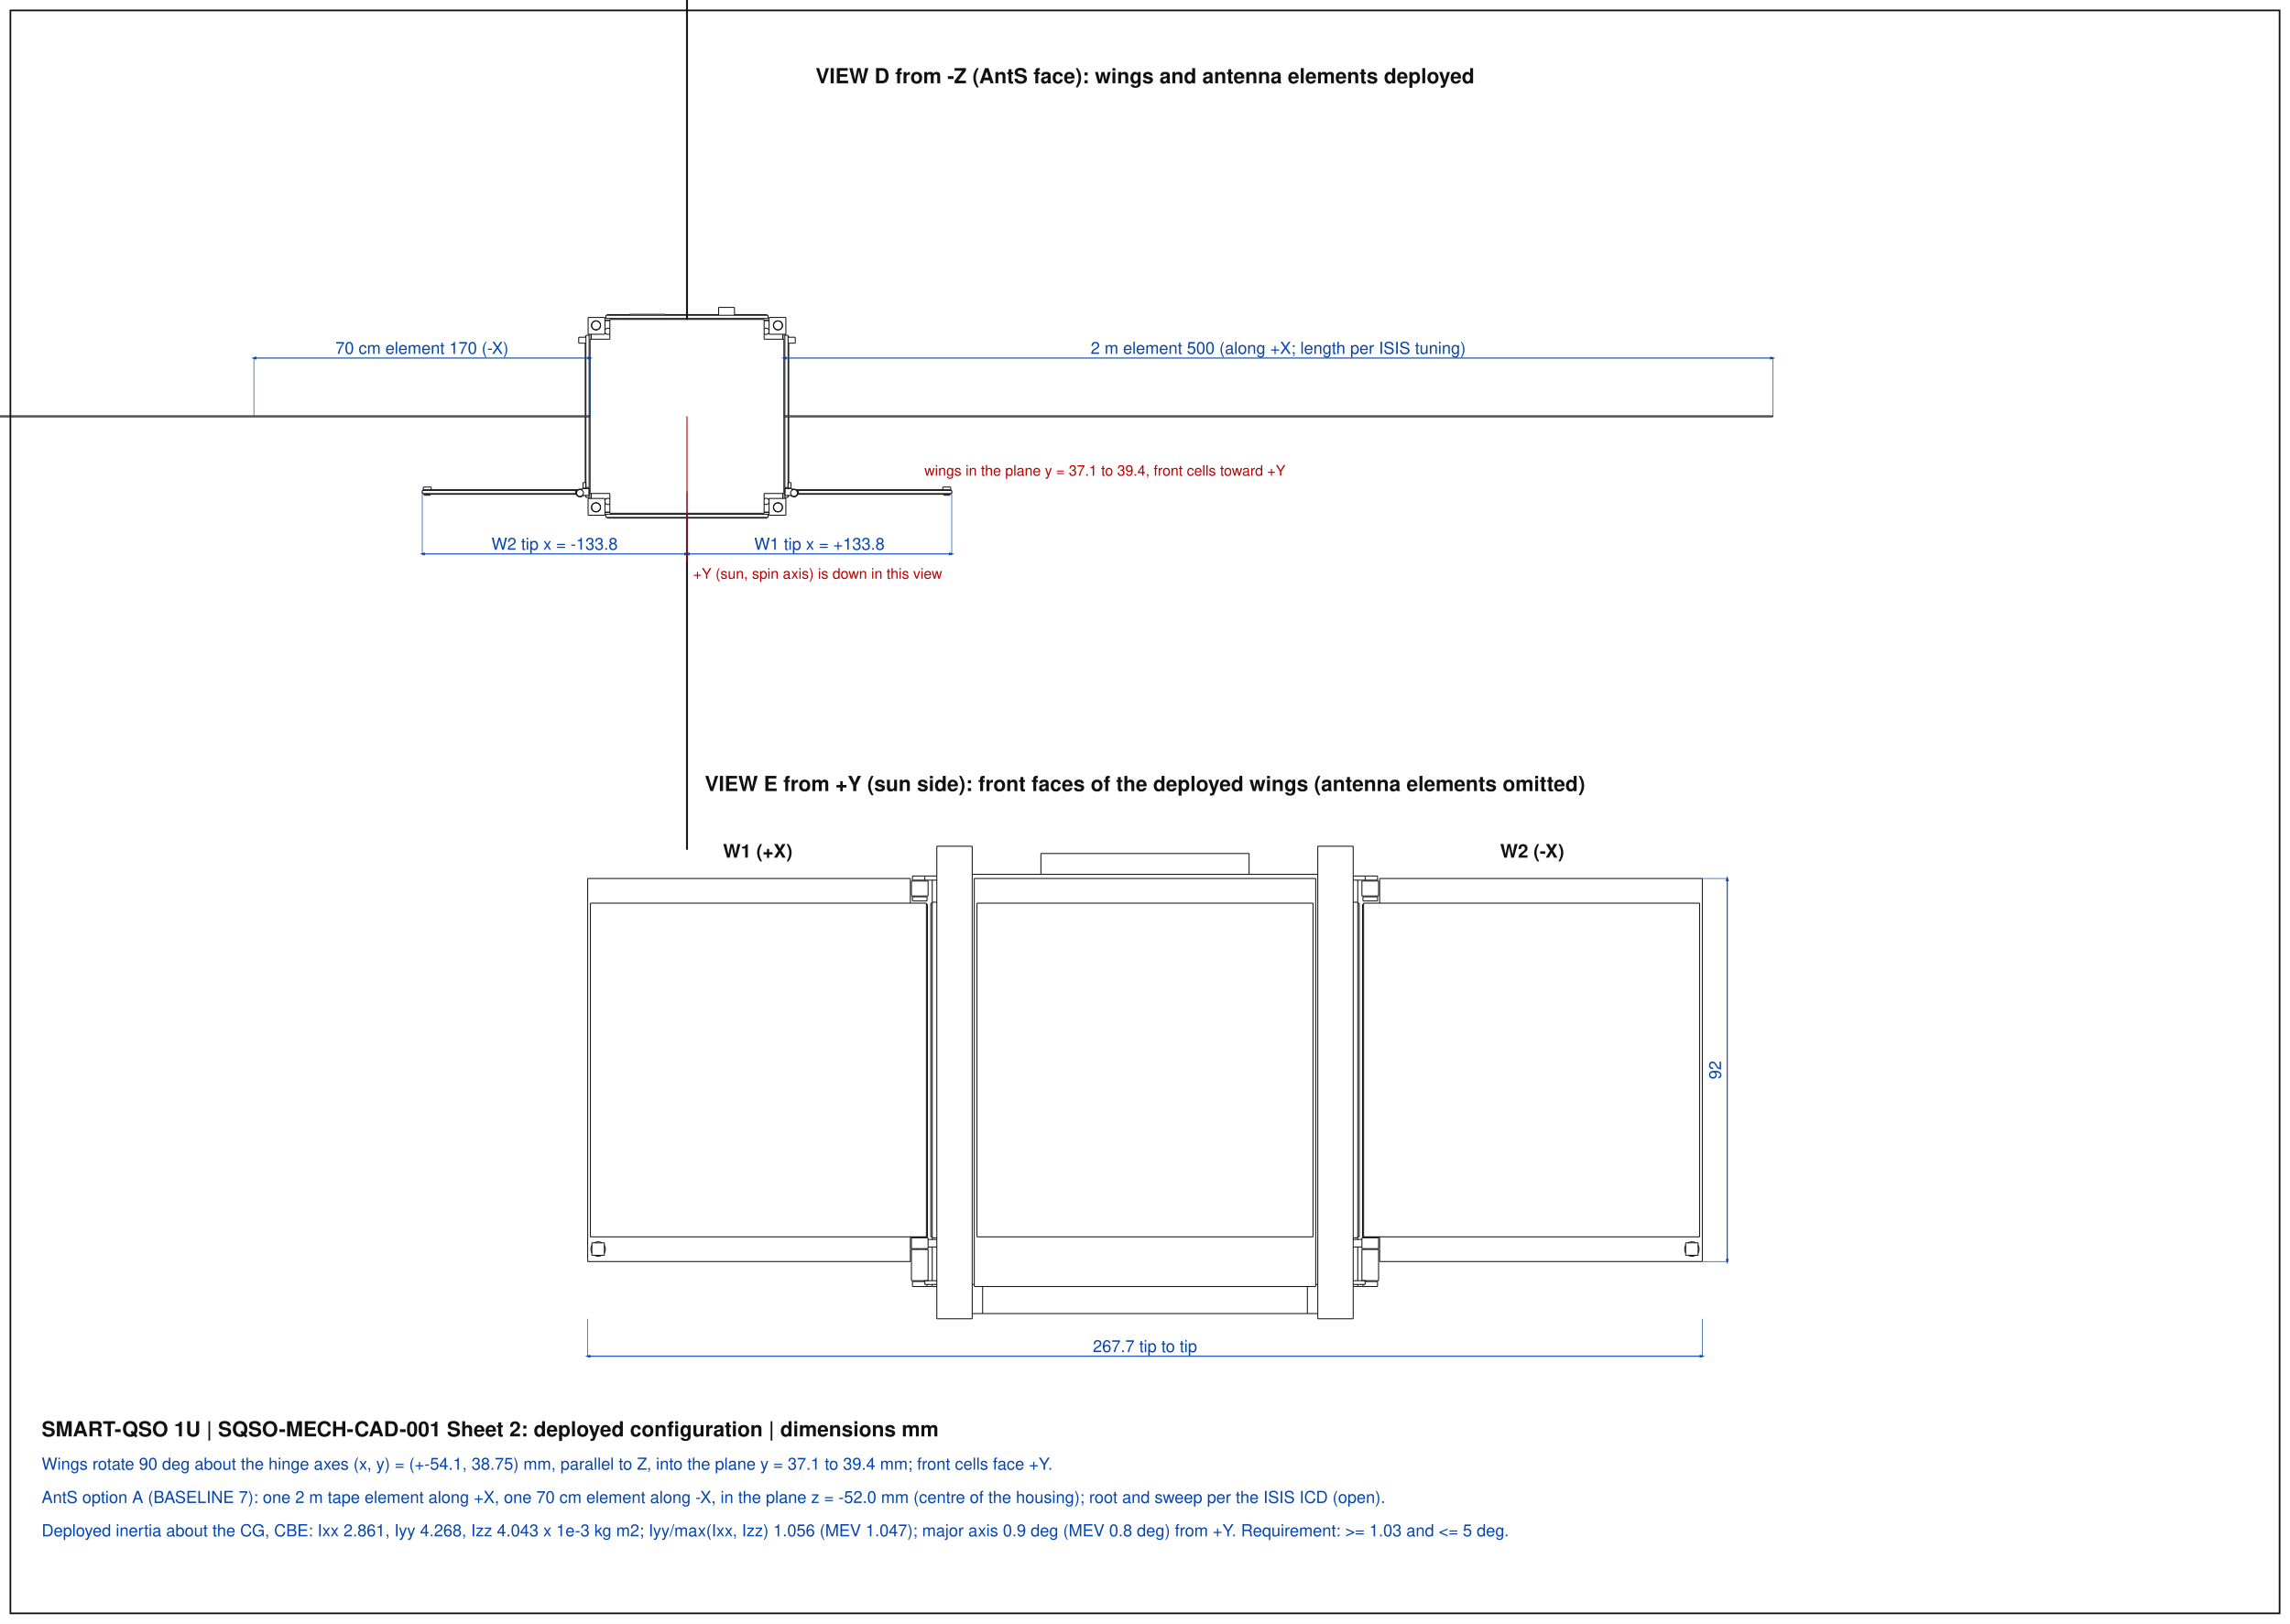
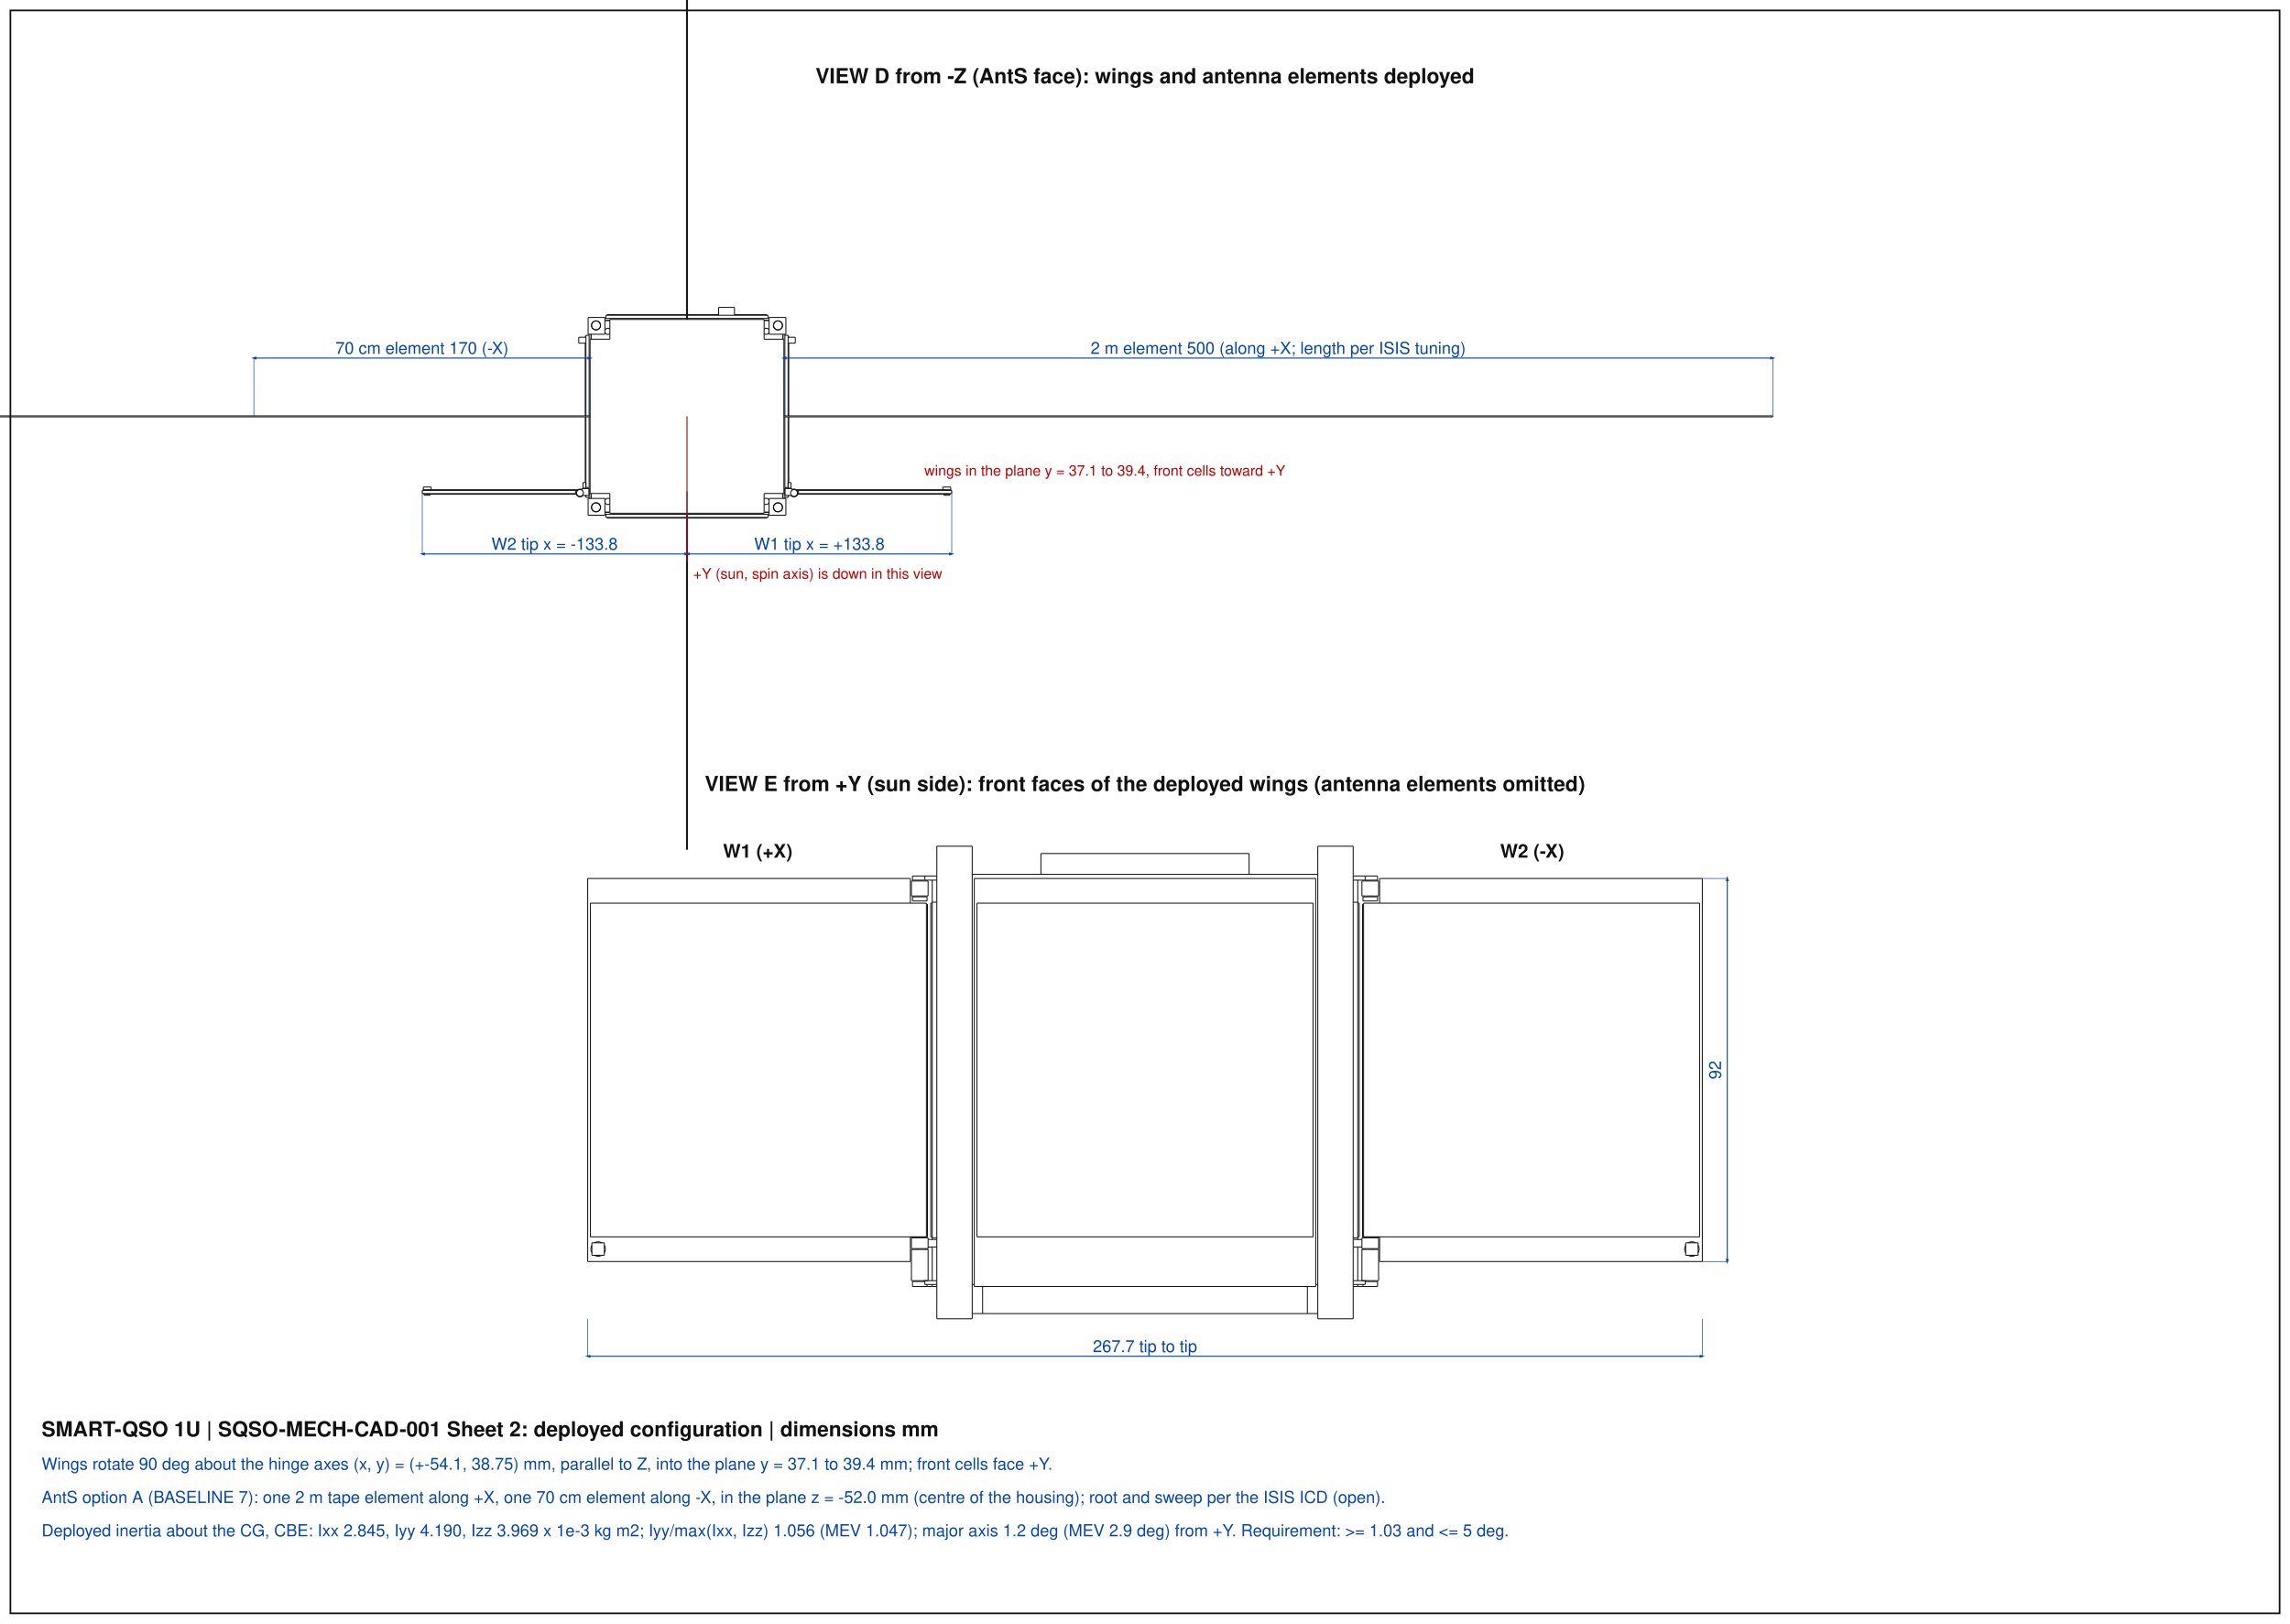
<svg xmlns="http://www.w3.org/2000/svg" width="1100" height="780" viewBox="0 0 1100 780">
  <style>polyline.v{fill:none;stroke:#111;stroke-width:0.45}polyline.h{fill:none;stroke:#999;stroke-width:0.25;stroke-dasharray:1.5,1.5}line.dim{stroke:#0645ad;stroke-width:0.5}line.ext{stroke:#0645ad;stroke-width:0.3}line.call{stroke:#b00;stroke-width:0.5}rect.env{fill:none;stroke:#e07b00;stroke-width:0.5;stroke-dasharray:4,2}text.t{font-family:Helvetica,Arial,sans-serif;fill:#0645ad}text.c{font-family:Helvetica,Arial,sans-serif;fill:#b00}text.h{font-family:Helvetica,Arial,sans-serif;fill:#111;font-weight:bold}rect.frame{fill:none;stroke:#111;stroke-width:0.8}</style>
  <defs>
    <marker id="a" viewBox="0 0 10 10" refX="5" refY="5" markerWidth="5" markerHeight="5" orient="auto-start-reverse">
      <path d="M0,2 L10,5 L0,8 z" fill="#0645ad" />
    </marker>
  </defs>
  <rect x="0" y="0" width="1100" height="780" fill="#fff" />
  <rect class="frame" x="5" y="5" width="1090" height="770" />
  <polyline class="v" points="369.43,239.43 377.50,239.43" />
  <polyline class="v" points="369.43,239.43 369.43,247.50" />
  <polyline class="v" points="375.93,243.70 375.76,244.55 375.28,245.28 374.55,245.76 373.70,245.93 372.85,245.76 372.12,245.28 371.64,244.55 371.47,243.70 371.64,242.85 372.12,242.12 372.85,241.64 373.70,241.47 374.55,241.64 375.28,242.12 375.76,242.85 375.93,243.70" />
  <polyline class="v" points="377.50,239.43 377.50,247.50" />
  <polyline class="v" points="369.43,247.50 377.50,247.50" />
  <polyline class="v" points="377.50,152.50 377.50,160.57" />
  <polyline class="v" points="369.43,152.50 369.43,160.57" />
  <polyline class="v" points="369.43,160.57 377.50,160.57" />
  <polyline class="v" points="369.43,152.50 377.50,152.50" />
  <polyline class="v" points="375.93,156.30 375.76,157.15 375.28,157.88 374.55,158.36 373.70,158.53 372.85,158.36 372.12,157.88 371.64,157.15 371.47,156.30 371.64,155.45 372.12,154.72 372.85,154.24 373.70,154.07 374.55,154.24 375.28,154.72 375.76,155.45 375.93,156.30" />
  <polyline class="v" points="282.50,239.43 282.50,247.50" />
  <polyline class="v" points="282.50,239.43 290.57,239.43" />
  <polyline class="v" points="282.50,247.50 290.57,247.50" />
  <polyline class="v" points="290.57,239.43 290.57,247.50" />
  <polyline class="v" points="288.53,243.70 288.36,244.55 287.88,245.28 287.15,245.76 286.30,245.93 285.45,245.76 284.72,245.28 284.24,244.55 284.07,243.70 284.24,242.85 284.72,242.12 285.45,241.64 286.30,241.47 287.15,241.64 287.88,242.12 288.36,242.85 288.53,243.70" />
  <polyline class="v" points="282.50,152.50 282.50,160.57" />
  <polyline class="v" points="282.50,152.50 290.57,152.50" />
  <polyline class="v" points="282.50,160.57 290.57,160.57" />
  <polyline class="v" points="290.57,152.50 290.57,160.57" />
  <polyline class="v" points="288.53,156.30 288.36,157.15 287.88,157.88 287.15,158.36 286.30,158.53 285.45,158.36 284.72,157.88 284.24,157.15 284.07,156.30 284.24,155.45 284.72,154.72 285.45,154.24 286.30,154.07 287.15,154.24 287.88,154.72 288.36,155.45 288.53,156.30" />
  <polyline class="v" points="283.93,160.57 283.93,162.95" />
  <polyline class="v" points="283.93,237.05 283.93,239.43" />
  <polyline class="v" points="290.57,153.93 292.95,153.93" />
  <polyline class="v" points="367.05,153.93 369.43,153.93" />
  <polyline class="v" points="290.57,246.07 292.95,246.07" />
  <polyline class="v" points="367.05,246.07 369.43,246.07" />
  <polyline class="v" points="376.07,160.57 376.07,162.95" />
  <polyline class="v" points="376.07,237.05 376.07,239.43" />
  <polyline class="v" points="292.95,160.34 292.31,160.64 291.59,160.61 290.97,160.27 290.57,159.68" />
  <polyline class="v" points="290.57,158.62 290.97,158.03 291.59,157.69 292.31,157.66 292.95,157.96" />
  <polyline class="v" points="369.43,159.68 369.03,160.27 368.41,160.61 367.69,160.64 367.05,160.34" />
  <polyline class="v" points="367.05,157.96 367.69,157.66 368.41,157.69 369.03,158.03 369.43,158.62" />
  <polyline class="v" points="292.95,242.04 292.31,242.34 291.59,242.31 290.97,241.97 290.57,241.38" />
  <polyline class="v" points="290.57,240.32 290.97,239.73 291.59,239.39 292.31,239.36 292.95,239.66" />
  <polyline class="v" points="369.43,241.38 369.03,241.97 368.41,242.31 367.69,242.34 367.05,242.04" />
  <polyline class="v" points="367.05,239.66 367.69,239.36 368.41,239.39 369.03,239.73 369.43,240.32" />
  <polyline class="v" points="376.07,160.57 376.07,162.95" />
  <polyline class="v" points="376.07,237.05 376.07,239.43" />
  <polyline class="v" points="377.02,160.57 377.02,161.05" />
  <polyline class="v" points="377.02,234.20 377.02,239.43" />
  <polyline class="v" points="282.98,160.57 282.98,161.05" />
  <polyline class="v" points="282.98,234.20 282.98,239.43" />
  <polyline class="v" points="283.93,160.57 283.93,162.95" />
  <polyline class="v" points="283.93,237.05 283.93,239.43" />
  <polyline class="v" points="290.57,246.07 292.95,246.07" />
  <polyline class="v" points="367.05,246.07 369.43,246.07" />
  <polyline class="v" points="290.57,247.03 291.05,247.03" />
  <polyline class="v" points="368.95,247.03 369.43,247.03" />
  <polyline class="v" points="290.57,152.97 291.05,152.97" />
  <polyline class="v" points="368.95,152.97 369.43,152.97" />
  <polyline class="v" points="290.57,153.93 292.95,153.93" />
  <polyline class="v" points="367.05,153.93 369.43,153.93" />
  <polyline class="v" points="375.84,243.70 375.65,244.57 375.13,245.29 374.36,245.73 373.48,245.83 372.63,245.55 371.97,244.96 371.61,244.14 371.61,243.26 371.97,242.44 372.63,241.85 373.48,241.57 374.36,241.67 375.13,242.11 375.65,242.83 375.84,243.70" />
  <polyline class="v" points="288.44,156.30 288.25,157.17 287.73,157.89 286.96,158.33 286.08,158.43 285.23,158.15 284.57,157.56 284.21,156.74 284.21,155.86 284.57,155.04 285.23,154.45 286.08,154.17 286.96,154.27 287.73,154.71 288.25,155.43 288.44,156.30" />
  <polyline class="v" points="288.44,243.70 288.25,244.57 287.73,245.29 286.96,245.73 286.08,245.83 285.23,245.55 284.57,244.96 284.21,244.14 284.21,243.26 284.57,242.44 285.23,241.85 286.08,241.57 286.96,241.67 287.73,242.11 288.25,242.83 288.44,243.70" />
  <polyline class="v" points="375.84,156.30 375.65,157.17 375.13,157.89 374.36,158.33 373.48,158.43 372.63,158.15 371.97,157.56 371.61,156.74 371.61,155.86 371.97,155.04 372.63,154.45 373.48,154.17 374.36,154.27 375.13,154.71 375.65,155.43 375.84,156.30" />
  <polyline class="v" points="352.80,147.66 352.70,147.66 352.42,147.66 351.97,147.66 351.37,147.66 350.65,147.66 349.85,147.66 349.00,147.66 348.15,147.66 347.35,147.66 346.63,147.66 346.03,147.66 345.58,147.66 345.30,147.66 345.20,147.66" />
-   <polyline class="v" points="302.45,150.98 302.45,151.45" />
-   <polyline class="v" points="319.55,150.98 319.55,151.45" />
-   <polyline class="v" points="302.45,150.98 319.55,150.98" />
  <polyline class="v" points="377.02,161.05 377.02,199.76" />
  <polyline class="v" points="377.02,200.24 377.02,234.20" />
  <polyline class="v" points="377.02,161.05 378.55,161.05" />
  <polyline class="v" points="378.55,234.20 377.02,234.20" />
  <polyline class="v" points="378.55,161.05 378.55,199.76" />
  <polyline class="v" points="378.55,200.24 378.55,234.20" />
  <polyline class="v" points="377.02,238.95 378.55,238.95" />
  <polyline class="v" points="378.55,238.95 378.55,238.00" />
  <polyline class="v" points="378.55,234.68 378.55,234.48" />
  <polyline class="v" points="378.88,161.67 378.88,162.00" />
  <polyline class="v" points="378.88,164.85 378.88,199.76" />
  <polyline class="v" points="378.88,200.24 378.88,231.82" />
  <polyline class="v" points="378.88,234.49 378.88,234.67" />
  <polyline class="v" points="378.88,238.00 378.88,238.33" />
  <polyline class="v" points="378.55,161.67 378.88,161.67" />
  <polyline class="v" points="378.55,238.33 378.88,238.33" />
  <polyline class="v" points="281.45,161.05 281.45,199.76" />
  <polyline class="v" points="281.45,200.24 281.45,234.20" />
  <polyline class="v" points="281.45,238.95 281.45,238.00" />
  <polyline class="v" points="281.45,234.68 281.45,234.48" />
  <polyline class="v" points="281.45,161.05 282.98,161.05" />
  <polyline class="v" points="282.98,234.20 281.45,234.20" />
  <polyline class="v" points="282.98,161.05 282.98,199.76" />
  <polyline class="v" points="282.98,200.24 282.98,234.20" />
  <polyline class="v" points="281.45,238.95 282.98,238.95" />
  <polyline class="v" points="281.12,161.67 281.12,162.00" />
  <polyline class="v" points="281.12,164.85 281.12,199.76" />
  <polyline class="v" points="281.12,200.24 281.12,231.82" />
  <polyline class="v" points="281.12,234.49 281.12,234.67" />
  <polyline class="v" points="281.12,238.00 281.12,238.33" />
  <polyline class="v" points="281.12,161.67 281.45,161.67" />
  <polyline class="v" points="281.12,238.33 281.45,238.33" />
  <polyline class="v" points="291.05,247.03 291.05,248.55" />
  <polyline class="v" points="368.95,247.03 368.95,248.55" />
  <polyline class="v" points="291.05,247.03 329.76,247.03" />
  <polyline class="v" points="330.24,247.03 368.95,247.03" />
  <polyline class="v" points="291.05,248.55 329.76,248.55" />
  <polyline class="v" points="330.24,248.55 368.95,248.55" />
  <polyline class="v" points="291.67,248.55 291.67,248.88" />
  <polyline class="v" points="368.33,248.55 368.33,248.88" />
  <polyline class="v" points="291.67,248.88 329.76,248.88" />
  <polyline class="v" points="330.24,248.88 368.33,248.88" />
  <polyline class="v" points="291.05,151.45 291.05,152.97" />
  <polyline class="v" points="291.05,151.45 329.76,151.45" />
  <polyline class="v" points="330.24,151.45 368.95,151.45" />
  <polyline class="v" points="291.05,152.97 329.76,152.97" />
  <polyline class="v" points="330.24,152.97 368.95,152.97" />
  <polyline class="v" points="368.95,151.45 368.95,152.97" />
  <polyline class="v" points="291.67,151.12 291.67,151.45" />
  <polyline class="v" points="368.33,151.12 368.33,151.45" />
-   <polyline class="v" points="291.67,151.12 302.45,151.12" />
-   <polyline class="v" points="319.55,151.12 329.76,151.12" />
+   <polyline class="v" points="291.67,151.12 329.76,151.12" />
  <polyline class="v" points="330.24,151.12 345.20,151.12" />
  <polyline class="v" points="352.80,151.12 368.33,151.12" />
  <polyline class="v" points="457.16,235.58 383.53,235.58" />
  <polyline class="v" points="382.84,235.58 383.53,235.58" />
  <polyline class="v" points="457.16,235.58 457.16,237.10" />
  <polyline class="v" points="383.53,237.10 383.53,235.58" />
  <polyline class="v" points="457.16,237.10 383.53,237.10" />
  <polyline class="v" points="383.27,237.10 383.53,237.10" />
  <polyline class="v" points="456.54,235.24 382.47,235.25" />
  <polyline class="v" points="456.54,235.24 456.54,235.58" />
  <polyline class="v" points="456.54,237.43 456.21,237.43" />
  <polyline class="v" points="453.36,237.43 383.19,237.43" />
  <polyline class="v" points="456.54,237.10 456.54,237.43" />
  <polyline class="v" points="456.21,237.43 453.36,237.43" />
  <polyline class="v" points="456.21,237.90 453.36,237.90" />
  <polyline class="v" points="456.21,237.43 456.21,237.90" />
  <polyline class="v" points="453.36,237.43 453.36,237.90" />
  <polyline class="v" points="456.68,233.96 456.63,233.96 456.49,233.96 456.27,233.96 455.97,233.96 455.61,233.96 455.21,233.96 454.78,233.96 454.36,233.96 453.96,233.96 453.60,233.96 453.30,233.96 453.07,233.96 452.93,233.96 452.88,233.96" />
  <polyline class="v" points="383.06,236.81 382.89,237.53 382.43,238.11 381.76,238.43 381.03,238.43 380.36,238.11 379.90,237.53 379.73,236.81 379.90,236.09 380.36,235.51 381.03,235.19 381.76,235.19 382.43,235.51 382.89,236.09 383.06,236.81" />
  <polyline class="v" points="380.44,234.68 380.44,235.45" />
  <polyline class="v" points="377.02,234.68 380.44,234.68" />
  <polyline class="v" points="377.02,234.68 377.02,238.00" />
  <polyline class="v" points="377.02,238.00 380.23,238.00" />
  <polyline class="v" points="383.30,236.81 383.14,237.57 382.69,238.20 382.02,238.61 381.26,238.71 380.51,238.49 379.91,238.00" />
  <polyline class="v" points="380.44,235.17 381.20,234.92 381.98,235.01 382.67,235.40 383.13,236.04 383.30,236.81" />
  <polyline class="v" points="380.44,235.15 380.48,235.15" />
  <polyline class="v" points="382.01,162.00 382.01,162.04 382.01,162.14 382.01,162.31 382.01,162.54 382.01,162.81 382.01,163.11 382.01,163.43 382.01,163.74 382.01,164.04 382.01,164.31 382.01,164.54 382.01,164.71 382.01,164.81 382.01,164.85" />
  <polyline class="v" points="378.55,231.82 378.55,234.48" />
  <polyline class="v" points="379.97,231.82 379.97,234.48" />
  <polyline class="v" points="378.55,231.82 379.97,231.82" />
  <polyline class="v" points="378.55,234.48 379.97,234.48" />
  <polyline class="v" points="202.84,235.58 276.47,235.58" />
  <polyline class="v" points="277.16,235.58 276.47,235.58" />
  <polyline class="v" points="202.84,235.58 202.84,237.10" />
  <polyline class="v" points="276.47,237.10 276.47,235.58" />
  <polyline class="v" points="202.84,237.10 276.47,237.10" />
  <polyline class="v" points="276.73,237.10 276.47,237.10" />
  <polyline class="v" points="203.46,235.24 277.53,235.25" />
  <polyline class="v" points="203.46,235.24 203.46,235.58" />
  <polyline class="v" points="203.46,237.43 203.79,237.43" />
  <polyline class="v" points="206.64,237.43 276.81,237.43" />
  <polyline class="v" points="203.46,237.10 203.46,237.43" />
  <polyline class="v" points="203.79,237.43 206.64,237.43" />
  <polyline class="v" points="203.79,237.90 206.64,237.90" />
  <polyline class="v" points="203.79,237.43 203.79,237.90" />
  <polyline class="v" points="206.64,237.43 206.64,237.90" />
  <polyline class="v" points="203.32,233.96 203.37,233.96 203.51,233.96 203.73,233.96 204.03,233.96 204.39,233.96 204.79,233.96 205.22,233.96 205.64,233.96 206.04,233.96 206.40,233.96 206.70,233.96 206.93,233.96 207.07,233.96 207.12,233.96" />
  <polyline class="v" points="276.94,236.81 277.11,237.53 277.57,238.11 278.24,238.43 278.97,238.43 279.64,238.11 280.10,237.53 280.27,236.81 280.10,236.09 279.64,235.51 278.97,235.19 278.24,235.19 277.57,235.51 277.11,236.09 276.94,236.81" />
  <polyline class="v" points="279.56,234.68 279.56,235.45" />
  <polyline class="v" points="282.98,234.68 279.56,234.68" />
  <polyline class="v" points="282.98,234.68 282.98,238.00" />
  <polyline class="v" points="282.98,238.00 279.77,238.00" />
  <polyline class="v" points="276.70,236.81 276.86,237.57 277.31,238.20 277.98,238.61 278.74,238.71 279.49,238.49 280.09,238.00" />
  <polyline class="v" points="279.56,235.17 278.80,234.92 278.02,235.01 277.33,235.40 276.87,236.04 276.70,236.81" />
  <polyline class="v" points="279.56,235.15 279.52,235.15" />
  <polyline class="v" points="277.99,162.00 277.99,162.04 277.99,162.14 277.99,162.31 277.99,162.54 277.99,162.81 277.99,163.11 277.99,163.43 277.99,163.74 277.99,164.04 277.99,164.31 277.99,164.54 277.99,164.71 277.99,164.81 277.99,164.85" />
  <polyline class="v" points="281.45,231.82 281.45,234.48" />
  <polyline class="v" points="280.03,231.82 280.03,234.48" />
  <polyline class="v" points="281.45,231.82 280.03,231.82" />
  <polyline class="v" points="281.45,234.48 280.03,234.48" />
  <polyline class="v" points="283.45,162.95 283.45,237.05" />
  <polyline class="v" points="292.95,237.05 283.45,237.05" />
  <polyline class="v" points="292.95,246.55 367.05,246.55" />
  <polyline class="v" points="367.05,237.05 367.05,246.55" />
  <polyline class="v" points="376.55,237.05 367.05,237.05" />
  <polyline class="v" points="376.55,162.95 376.55,237.05" />
  <polyline class="v" points="376.55,162.95 367.05,162.95" />
  <polyline class="v" points="367.05,153.45 367.05,162.95" />
  <polyline class="v" points="292.95,153.45 367.05,153.45" />
  <polyline class="v" points="292.95,153.45 292.95,162.95" />
  <polyline class="v" points="292.95,162.95 283.45,162.95" />
  <polyline class="v" points="292.95,237.05 292.95,246.55" />
  <polyline class="v" points="851.55,199.76 851.55,200.24" />
  <polyline class="v" points="376.55,199.76 851.55,199.76" />
  <polyline class="v" points="376.55,200.24 851.55,200.24" />
  <polyline class="v" points="-191.55,199.76 -191.55,200.24" />
  <polyline class="v" points="-191.55,199.76 283.45,199.76" />
  <polyline class="v" points="-191.55,200.24 283.45,200.24" />
  <polyline class="v" points="329.76,246.55 329.76,408.05" />
  <polyline class="v" points="330.24,246.55 330.24,408.05" />
  <polyline class="v" points="329.76,408.05 330.24,408.05" />
  <polyline class="v" points="329.76,-8.05 329.76,153.45" />
  <polyline class="v" points="330.24,-8.05 330.24,153.45" />
  <polyline class="v" points="329.76,-8.05 330.24,-8.05" />
-   <polyline class="v" points="287.25,158.32 287.25,158.21" />
-   <polyline class="v" points="287.44,154.50 287.61,154.50" />
  <polyline class="v" points="372.39,154.50 372.56,154.50" />
  <polyline class="v" points="372.75,241.79 372.75,241.68" />
-   <polyline class="v" points="372.75,158.32 372.75,158.21" />
  <polyline class="v" points="372.39,245.50 372.56,245.50" />
  <polyline class="v" points="287.44,245.50 287.61,245.50" />
  <polyline class="v" points="287.25,241.79 287.25,241.68" />
+   <polyline class="v" points="285.92,158.40 285.92,158.50" />
+   <polyline class="v" points="288.30,155.54 288.40,155.54" />
+   <polyline class="v" points="374.08,158.40 374.08,158.50" />
+   <polyline class="v" points="371.60,155.54 371.70,155.54" />
+   <polyline class="v" points="375.78,156.78 375.88,156.78" />
+   <polyline class="v" points="287.44,154.38 287.44,154.49" />
+   <polyline class="v" points="288.44,156.30 288.53,156.30" />
  <polyline class="v" points="345.20,147.66 345.20,151.45" />
  <polyline class="v" points="352.80,147.66 352.80,151.45" />
  <polyline class="v" points="452.88,233.96 452.88,235.24" />
  <polyline class="v" points="456.68,233.96 456.68,235.58" />
  <polyline class="v" points="378.55,164.85 382.01,164.85" />
  <polyline class="v" points="378.55,162.00 382.01,162.00" />
  <polyline class="v" points="203.32,233.96 203.32,235.58" />
  <polyline class="v" points="207.12,233.96 207.12,235.24" />
  <polyline class="v" points="281.45,162.00 277.99,162.00" />
  <polyline class="v" points="281.45,164.85 277.99,164.85" />
  <text class="h" x="550.0" y="40.0" font-size="10" text-anchor="middle">VIEW D  from -Z (AntS face): wings and antenna elements deployed</text>
  <line class="ext" x1="376.55" y1="200.00" x2="376.55" y2="172.00" />
  <line class="ext" x1="851.55" y1="200.00" x2="851.55" y2="172.00" />
  <line class="dim" x1="376.55" y1="172.00" x2="851.55" y2="172.00" marker-start="url(#a)" marker-end="url(#a)" />
  <text class="t" x="614.0" y="170.0" font-size="8" text-anchor="middle">2 m element 500 (along +X; length per ISIS tuning)</text>
  <line class="ext" x1="121.95" y1="200.00" x2="121.95" y2="172.00" />
  <line class="ext" x1="283.45" y1="200.00" x2="283.45" y2="172.00" />
  <line class="dim" x1="121.95" y1="172.00" x2="283.45" y2="172.00" marker-start="url(#a)" marker-end="url(#a)" />
  <text class="t" x="202.7" y="170.0" font-size="8" text-anchor="middle">70 cm element 170 (-X)</text>
  <line class="ext" x1="330.00" y1="236.10" x2="330.00" y2="266.10" />
  <line class="ext" x1="457.16" y1="236.10" x2="457.16" y2="266.10" />
  <line class="dim" x1="330.00" y1="266.10" x2="457.16" y2="266.10" marker-start="url(#a)" marker-end="url(#a)" />
  <text class="t" x="393.6" y="264.1" font-size="8" text-anchor="middle">W1 tip x = +133.8</text>
  <line class="ext" x1="202.84" y1="236.10" x2="202.84" y2="266.10" />
  <line class="ext" x1="330.00" y1="236.10" x2="330.00" y2="266.10" />
  <line class="dim" x1="202.84" y1="266.10" x2="330.00" y2="266.10" marker-start="url(#a)" marker-end="url(#a)" />
  <text class="t" x="266.4" y="264.1" font-size="8" text-anchor="middle">W2 tip x = -133.8</text>
  <line class="call" x1="330.00" y1="200.00" x2="330.00" y2="270.00" />
  <text class="c" x="333.0" y="278.0" font-size="7" text-anchor="start">+Y (sun, spin axis) is down in this view</text>
  <text class="c" x="444.0" y="228.5" font-size="7" text-anchor="start">wings in the plane y = 37.1 to 39.4, front cells toward +Y</text>
  <polyline class="v" points="467.00,406.50 467.00,633.50" />
  <polyline class="v" points="450.00,633.50 450.00,406.50" />
  <polyline class="v" points="467.00,633.50 450.00,633.50" />
  <polyline class="v" points="467.00,406.50 450.00,406.50" />
  <polyline class="v" points="650.00,406.50 650.00,633.50" />
  <polyline class="v" points="650.00,633.50 633.00,633.50" />
  <polyline class="v" points="633.00,406.50 633.00,633.50" />
  <polyline class="v" points="650.00,406.50 633.00,406.50" />
+   <polyline class="v" points="633.00,420.00 467.00,420.00" />
  <polyline class="v" points="633.00,617.00 632.00,617.00" />
  <polyline class="v" points="468.00,617.00 467.00,617.00" />
-   <polyline class="v" points="633.00,420.00 467.00,420.00" />
  <polyline class="v" points="447.80,433.40 447.80,422.80" />
  <polyline class="v" points="447.80,618.00 450.00,618.00" />
  <polyline class="v" points="450.00,433.40 447.80,433.40" />
  <polyline class="v" points="447.80,595.40 447.80,594.60" />
  <polyline class="v" points="447.80,594.60 447.80,433.40" />
  <polyline class="v" points="450.00,594.60 447.80,594.60" />
  <polyline class="v" points="447.10,594.15 447.10,433.85" />
  <polyline class="v" points="447.80,594.15 447.10,594.15" />
  <polyline class="v" points="447.80,433.85 447.10,433.85" />
  <polyline class="v" points="652.20,433.40 652.20,422.80" />
  <polyline class="v" points="652.20,595.40 652.20,594.60" />
  <polyline class="v" points="652.20,594.60 652.20,433.40" />
  <polyline class="v" points="650.00,618.00 652.20,618.00" />
  <polyline class="v" points="652.20,433.40 650.00,433.40" />
  <polyline class="v" points="652.20,594.60 650.00,594.60" />
  <polyline class="v" points="652.90,594.15 652.90,433.85" />
  <polyline class="v" points="652.90,594.15 652.20,594.15" />
  <polyline class="v" points="652.90,433.85 652.20,433.85" />
  <polyline class="v" points="632.00,618.00 632.00,422.00" />
  <polyline class="v" points="468.00,618.00 468.00,422.00" />
  <polyline class="v" points="632.00,618.00 468.00,618.00" />
  <polyline class="v" points="632.00,422.00 468.00,422.00" />
  <polyline class="v" points="630.70,594.15 630.70,433.85" />
  <polyline class="v" points="469.30,594.15 469.30,433.85" />
  <polyline class="v" points="630.70,594.15 469.30,594.15" />
  <polyline class="v" points="630.70,433.85 469.30,433.85" />
  <polyline class="v" points="282.30,422.00 437.30,422.00" />
  <polyline class="v" points="282.30,606.00 282.30,422.00" />
  <polyline class="v" points="437.30,433.85 437.30,422.00" />
  <polyline class="v" points="282.30,606.00 437.30,606.00" />
  <polyline class="v" points="445.50,434.40 445.00,434.40" />
  <polyline class="v" points="437.30,606.00 437.30,594.20" />
  <polyline class="v" points="445.50,594.20 445.50,434.40" />
  <polyline class="v" points="445.50,594.20 437.30,594.20" />
  <polyline class="v" points="287.30,596.50 286.36,596.63 285.50,597.00" />
  <polyline class="v" points="284.30,598.20 283.86,599.37 283.86,600.63 284.30,601.80" />
  <polyline class="v" points="285.50,603.00 286.67,603.44 287.93,603.44 289.10,603.00" />
  <polyline class="v" points="290.30,601.80 290.74,600.63 290.74,599.37 290.30,598.20" />
  <polyline class="v" points="289.10,597.00 288.24,596.63 287.30,596.50" />
  <polyline class="v" points="283.60,594.15 283.60,433.85" />
  <polyline class="v" points="283.60,433.85 445.00,433.85" />
  <polyline class="v" points="445.00,594.15 445.00,433.85" />
  <polyline class="v" points="283.60,594.15 445.00,594.15" />
  <polyline class="v" points="284.30,603.00 284.30,597.00" />
  <polyline class="v" points="284.30,597.00 290.30,597.00" />
  <polyline class="v" points="290.30,603.00 290.30,597.00" />
  <polyline class="v" points="284.30,603.00 290.30,603.00" />
  <polyline class="v" points="438.30,422.80 438.35,422.80 438.49,422.80 438.73,422.80 439.06,422.80 439.46,422.80 439.92,422.80 440.44,422.80 441.00,422.80 441.58,422.80 442.17,422.80 442.74,422.80 443.29,422.80 443.80,422.80 444.25,422.80" />
  <polyline class="v" points="444.25,422.80 444.25,420.80" />
  <polyline class="v" points="444.25,420.80 443.80,420.80 443.29,420.80 442.74,420.80 442.17,420.80 441.58,420.80 441.00,420.80 440.44,420.80 439.92,420.80 439.46,420.80 439.06,420.80 438.73,420.80 438.49,420.80 438.35,420.80 438.30,420.80" />
  <polyline class="v" points="450.00,420.80 444.25,420.80" />
  <polyline class="v" points="450.00,422.80 444.25,422.80" />
  <polyline class="v" points="438.30,618.00 438.30,615.60" />
  <polyline class="v" points="438.30,618.00 438.39,618.00 438.65,618.00 439.06,618.00 439.62,618.00 440.28,618.00 441.02,618.00 441.80,618.00 442.58,618.00 443.32,618.00 443.98,618.00 444.54,618.00 444.95,618.00 445.21,618.00 445.30,618.00" />
  <polyline class="v" points="438.30,615.60 438.35,615.60 438.49,615.60 438.73,615.60 439.06,615.60 439.46,615.60 439.92,615.60 440.44,615.60 441.00,615.60 441.58,615.60 442.17,615.60 442.74,615.60 443.29,615.60 443.80,615.60 444.25,615.60" />
  <polyline class="v" points="444.25,617.00 444.25,615.60" />
  <polyline class="v" points="443.80,615.60 443.80,615.20" />
  <polyline class="v" points="450.00,615.20 443.80,615.20" />
  <polyline class="v" points="450.00,617.00 444.25,617.00" />
  <polyline class="v" points="438.30,430.80 438.39,430.80 438.65,430.80 439.06,430.80 439.62,430.80 440.28,430.80 441.02,430.80 441.80,430.80 442.58,430.80 443.32,430.80 443.98,430.80 444.54,430.80 444.95,430.80 445.21,430.80 445.30,430.80" />
  <polyline class="v" points="438.30,432.80 438.30,430.80" />
  <polyline class="v" points="438.30,432.80 438.39,432.80 438.65,432.80 439.06,432.80 439.62,432.80 440.28,432.80 441.02,432.80 441.80,432.80 442.58,432.80 443.32,432.80 443.98,432.80 444.54,432.80 444.95,432.80 445.21,432.80 445.30,432.80" />
  <polyline class="v" points="437.80,600.20 437.90,600.20 438.20,600.20 438.67,600.20 439.31,600.20 440.06,600.20 440.91,600.20 441.80,600.20 442.69,600.20 443.54,600.20 444.29,600.20 444.93,600.20 445.40,600.20 445.70,600.20 445.80,600.20" />
  <polyline class="v" points="437.80,615.20 437.80,600.20" />
  <polyline class="v" points="437.80,615.20 437.90,615.20 438.20,615.20 438.67,615.20 439.31,615.20 440.06,615.20 440.91,615.20 441.80,615.20 442.69,615.20 443.54,615.20 444.29,615.20 444.93,615.20 445.40,615.20 445.70,615.20 445.80,615.20" />
  <polyline class="v" points="437.80,423.20 437.90,423.20 438.20,423.20 438.67,423.20 439.31,423.20 440.06,423.20 440.91,423.20 441.80,423.20 442.69,423.20 443.54,423.20 444.29,423.20 444.93,423.20 445.40,423.20 445.70,423.20 445.80,423.20" />
  <polyline class="v" points="437.80,430.40 437.80,423.20" />
  <polyline class="v" points="437.80,430.40 437.90,430.40 438.20,430.40 438.67,430.40 439.31,430.40 440.06,430.40 440.91,430.40 441.80,430.40 442.69,430.40 443.54,430.40 444.29,430.40 444.93,430.40 445.40,430.40 445.70,430.40 445.80,430.40" />
  <polyline class="v" points="437.80,599.80 437.80,594.60" />
  <polyline class="v" points="437.80,599.80 437.90,599.80 438.20,599.80 438.67,599.80 439.31,599.80 440.06,599.80 440.91,599.80 441.80,599.80 442.69,599.80 443.54,599.80 444.29,599.80 444.93,599.80 445.40,599.80 445.70,599.80 445.80,599.80" />
  <polyline class="v" points="437.80,594.60 437.90,594.60 438.20,594.60 438.67,594.60 439.31,594.60 440.06,594.60 440.91,594.60 441.80,594.60 442.69,594.60 443.54,594.60 444.29,594.60 444.93,594.60 445.40,594.60 445.70,594.60 445.80,594.60" />
  <polyline class="v" points="450.00,595.40 445.80,595.40" />
  <polyline class="v" points="450.00,599.00 445.80,599.00" />
  <polyline class="v" points="440.50,600.20 440.50,600.17 440.50,600.14 440.50,600.11 440.50,600.09 440.50,600.06 440.50,600.03 440.50,600.00 440.50,599.97 440.50,599.94 440.50,599.91 440.50,599.89 440.50,599.86 440.50,599.83 440.50,599.80" />
  <polyline class="v" points="447.80,618.00 447.80,617.00" />
  <polyline class="v" points="447.80,615.20 447.80,599.00" />
  <polyline class="v" points="444.80,600.20 444.80,599.80" />
  <polyline class="v" points="447.80,618.00 445.30,618.00" />
  <polyline class="v" points="817.70,422.00 662.70,422.00" />
  <polyline class="v" points="817.70,606.00 817.70,422.00" />
  <polyline class="v" points="662.70,433.85 662.70,422.00" />
  <polyline class="v" points="817.70,606.00 662.70,606.00" />
  <polyline class="v" points="654.50,434.40 655.00,434.40" />
  <polyline class="v" points="662.70,606.00 662.70,594.20" />
  <polyline class="v" points="654.50,594.20 654.50,434.40" />
  <polyline class="v" points="654.50,594.20 662.70,594.20" />
  <polyline class="v" points="812.70,596.50 813.64,596.63 814.50,597.00" />
  <polyline class="v" points="815.70,598.20 816.14,599.37 816.14,600.63 815.70,601.80" />
  <polyline class="v" points="814.50,603.00 813.33,603.44 812.07,603.44 810.90,603.00" />
  <polyline class="v" points="809.70,601.80 809.26,600.63 809.26,599.37 809.70,598.20" />
  <polyline class="v" points="810.90,597.00 811.76,596.63 812.70,596.50" />
  <polyline class="v" points="816.40,594.15 816.40,433.85" />
  <polyline class="v" points="816.40,433.85 655.00,433.85" />
  <polyline class="v" points="655.00,594.15 655.00,433.85" />
  <polyline class="v" points="816.40,594.15 655.00,594.15" />
  <polyline class="v" points="815.70,603.00 815.70,597.00" />
  <polyline class="v" points="815.70,597.00 809.70,597.00" />
  <polyline class="v" points="809.70,603.00 809.70,597.00" />
  <polyline class="v" points="815.70,603.00 809.70,603.00" />
  <polyline class="v" points="661.70,422.80 661.65,422.80 661.51,422.80 661.27,422.80 660.94,422.80 660.54,422.80 660.08,422.80 659.56,422.80 659.00,422.80 658.42,422.80 657.83,422.80 657.26,422.80 656.71,422.80 656.20,422.80 655.75,422.80" />
  <polyline class="v" points="655.75,422.80 655.75,420.80" />
  <polyline class="v" points="655.75,420.80 656.20,420.80 656.71,420.80 657.26,420.80 657.83,420.80 658.42,420.80 659.00,420.80 659.56,420.80 660.08,420.80 660.54,420.80 660.94,420.80 661.27,420.80 661.51,420.80 661.65,420.80 661.70,420.80" />
  <polyline class="v" points="650.00,420.80 655.75,420.80" />
  <polyline class="v" points="650.00,422.80 655.75,422.80" />
  <polyline class="v" points="661.70,618.00 661.70,615.60" />
  <polyline class="v" points="661.70,618.00 661.61,618.00 661.35,618.00 660.94,618.00 660.38,618.00 659.72,618.00 658.98,618.00 658.20,618.00 657.42,618.00 656.68,618.00 656.02,618.00 655.46,618.00 655.05,618.00 654.79,618.00 654.70,618.00" />
  <polyline class="v" points="661.70,615.60 661.65,615.60 661.51,615.60 661.27,615.60 660.94,615.60 660.54,615.60 660.08,615.60 659.56,615.60 659.00,615.60 658.42,615.60 657.83,615.60 657.26,615.60 656.71,615.60 656.20,615.60 655.75,615.60" />
  <polyline class="v" points="655.75,617.00 655.75,615.60" />
  <polyline class="v" points="656.20,615.60 656.20,615.20" />
  <polyline class="v" points="650.00,615.20 656.20,615.20" />
  <polyline class="v" points="650.00,617.00 655.75,617.00" />
  <polyline class="v" points="661.70,430.80 661.61,430.80 661.35,430.80 660.94,430.80 660.38,430.80 659.72,430.80 658.98,430.80 658.20,430.80 657.42,430.80 656.68,430.80 656.02,430.80 655.46,430.80 655.05,430.80 654.79,430.80 654.70,430.80" />
  <polyline class="v" points="661.70,432.80 661.70,430.80" />
  <polyline class="v" points="661.70,432.80 661.61,432.80 661.35,432.80 660.94,432.80 660.38,432.80 659.72,432.80 658.98,432.80 658.20,432.80 657.42,432.80 656.68,432.80 656.02,432.80 655.46,432.80 655.05,432.80 654.79,432.80 654.70,432.80" />
  <polyline class="v" points="662.20,600.20 662.10,600.20 661.80,600.20 661.33,600.20 660.69,600.20 659.94,600.20 659.09,600.20 658.20,600.20 657.31,600.20 656.46,600.20 655.71,600.20 655.07,600.20 654.60,600.20 654.30,600.20 654.20,600.20" />
  <polyline class="v" points="662.20,615.20 662.20,600.20" />
  <polyline class="v" points="662.20,615.20 662.10,615.20 661.80,615.20 661.33,615.20 660.69,615.20 659.94,615.20 659.09,615.20 658.20,615.20 657.31,615.20 656.46,615.20 655.71,615.20 655.07,615.20 654.60,615.20 654.30,615.20 654.20,615.20" />
  <polyline class="v" points="662.20,423.20 662.10,423.20 661.80,423.20 661.33,423.20 660.69,423.20 659.94,423.20 659.09,423.20 658.20,423.20 657.31,423.20 656.46,423.20 655.71,423.20 655.07,423.20 654.60,423.20 654.30,423.20 654.20,423.20" />
  <polyline class="v" points="662.20,430.40 662.20,423.20" />
  <polyline class="v" points="662.20,430.40 662.10,430.40 661.80,430.40 661.33,430.40 660.69,430.40 659.94,430.40 659.09,430.40 658.20,430.40 657.31,430.40 656.46,430.40 655.71,430.40 655.07,430.40 654.60,430.40 654.30,430.40 654.20,430.40" />
  <polyline class="v" points="662.20,599.80 662.20,594.60" />
  <polyline class="v" points="662.20,599.80 662.10,599.80 661.80,599.80 661.33,599.80 660.69,599.80 659.94,599.80 659.09,599.80 658.20,599.80 657.31,599.80 656.46,599.80 655.71,599.80 655.07,599.80 654.60,599.80 654.30,599.80 654.20,599.80" />
  <polyline class="v" points="662.20,594.60 662.10,594.60 661.80,594.60 661.33,594.60 660.69,594.60 659.94,594.60 659.09,594.60 658.20,594.60 657.31,594.60 656.46,594.60 655.71,594.60 655.07,594.60 654.60,594.60 654.30,594.60 654.20,594.60" />
  <polyline class="v" points="650.00,595.40 654.20,595.40" />
  <polyline class="v" points="650.00,599.00 654.20,599.00" />
  <polyline class="v" points="659.50,600.20 659.50,600.17 659.50,600.14 659.50,600.11 659.50,600.09 659.50,600.06 659.50,600.03 659.50,600.00 659.50,599.97 659.50,599.94 659.50,599.91 659.50,599.89 659.50,599.86 659.50,599.83 659.50,599.80" />
  <polyline class="v" points="652.20,618.00 652.20,617.00" />
  <polyline class="v" points="652.20,615.20 652.20,599.00" />
  <polyline class="v" points="655.20,600.20 655.20,599.80" />
  <polyline class="v" points="652.20,618.00 654.70,618.00" />
  <polyline class="v" points="628.00,631.00 633.00,631.00" />
  <polyline class="v" points="628.00,631.00 472.00,631.00" />
  <polyline class="v" points="467.00,631.00 472.00,631.00" />
  <polyline class="v" points="472.00,631.00 472.00,618.00" />
  <polyline class="v" points="628.00,631.00 628.00,618.00" />
  <polyline class="v" points="600.00,420.00 600.00,410.00" />
  <polyline class="v" points="500.00,420.00 500.00,410.00" />
  <polyline class="v" points="600.00,410.00 500.00,410.00" />
  <polyline class="v" points="438.30,422.80 438.30,420.80" />
  <polyline class="v" points="445.30,618.00 445.30,617.00" />
  <polyline class="v" points="445.30,432.80 445.30,430.80" />
  <polyline class="v" points="445.80,615.20 445.80,600.20" />
  <polyline class="v" points="445.80,430.40 445.80,423.20" />
  <polyline class="v" points="445.80,599.80 445.80,594.60" />
  <polyline class="v" points="661.70,422.80 661.70,420.80" />
  <polyline class="v" points="654.70,618.00 654.70,617.00" />
  <polyline class="v" points="654.70,432.80 654.70,430.80" />
  <polyline class="v" points="654.20,615.20 654.20,600.20" />
  <polyline class="v" points="654.20,430.40 654.20,423.20" />
  <polyline class="v" points="654.20,599.80 654.20,594.60" />
  <text class="h" x="550.0" y="380.0" font-size="10" text-anchor="middle">VIEW E  from +Y (sun side): front faces of the deployed wings (antenna elements omitted)</text>
  <text class="h" x="364.0" y="412.0" font-size="9" text-anchor="middle">W1 (+X)</text>
  <text class="h" x="736.0" y="412.0" font-size="9" text-anchor="middle">W2 (-X)</text>
  <line class="ext" x1="282.30" y1="633.50" x2="282.30" y2="651.50" />
  <line class="ext" x1="817.70" y1="633.50" x2="817.70" y2="651.50" />
  <line class="dim" x1="282.30" y1="651.50" x2="817.70" y2="651.50" marker-start="url(#a)" marker-end="url(#a)" />
  <text class="t" x="550.0" y="649.5" font-size="8" text-anchor="middle">267.7 tip to tip</text>
  <line class="ext" x1="817.70" y1="422.00" x2="829.70" y2="422.00" />
  <line class="ext" x1="817.70" y1="606.00" x2="829.70" y2="606.00" />
  <line class="dim" x1="829.70" y1="422.00" x2="829.70" y2="606.00" marker-start="url(#a)" marker-end="url(#a)" />
  <text class="t" x="826.7" y="514.0" font-size="8" text-anchor="middle" transform="rotate(-90 826.7 514.0)">92</text>
  <text class="h" x="20.0" y="690.0" font-size="10" text-anchor="start">SMART-QSO 1U  |  SQSO-MECH-CAD-001 Sheet 2: deployed configuration  |  dimensions mm</text>
  <text class="t" x="20.0" y="706.0" font-size="8" text-anchor="start">Wings rotate 90 deg about the hinge axes (x, y) = (+-54.1, 38.75) mm, parallel to Z, into the plane y = 37.1 to 39.4 mm; front cells face +Y.</text>
  <text class="t" x="20.0" y="722.0" font-size="8" text-anchor="start">AntS option A (BASELINE 7): one 2 m tape element along +X, one 70 cm element along -X, in the plane z = -52.0 mm (centre of the housing); root and sweep per the ISIS ICD (open).</text>
-   <text class="t" x="20.0" y="738.0" font-size="8" text-anchor="start">Deployed inertia about the CG, CBE: Ixx 2.861, Iyy 4.268, Izz 4.043 x 1e-3 kg m2; Iyy/max(Ixx, Izz) 1.056 (MEV 1.047); major axis 0.9 deg (MEV 0.8 deg) from +Y. Requirement: &gt;= 1.03 and &lt;= 5 deg.</text>
+   <text class="t" x="20.0" y="738.0" font-size="8" text-anchor="start">Deployed inertia about the CG, CBE: Ixx 2.845, Iyy 4.190, Izz 3.969 x 1e-3 kg m2; Iyy/max(Ixx, Izz) 1.056 (MEV 1.047); major axis 1.2 deg (MEV 2.9 deg) from +Y. Requirement: &gt;= 1.03 and &lt;= 5 deg.</text>
</svg>
